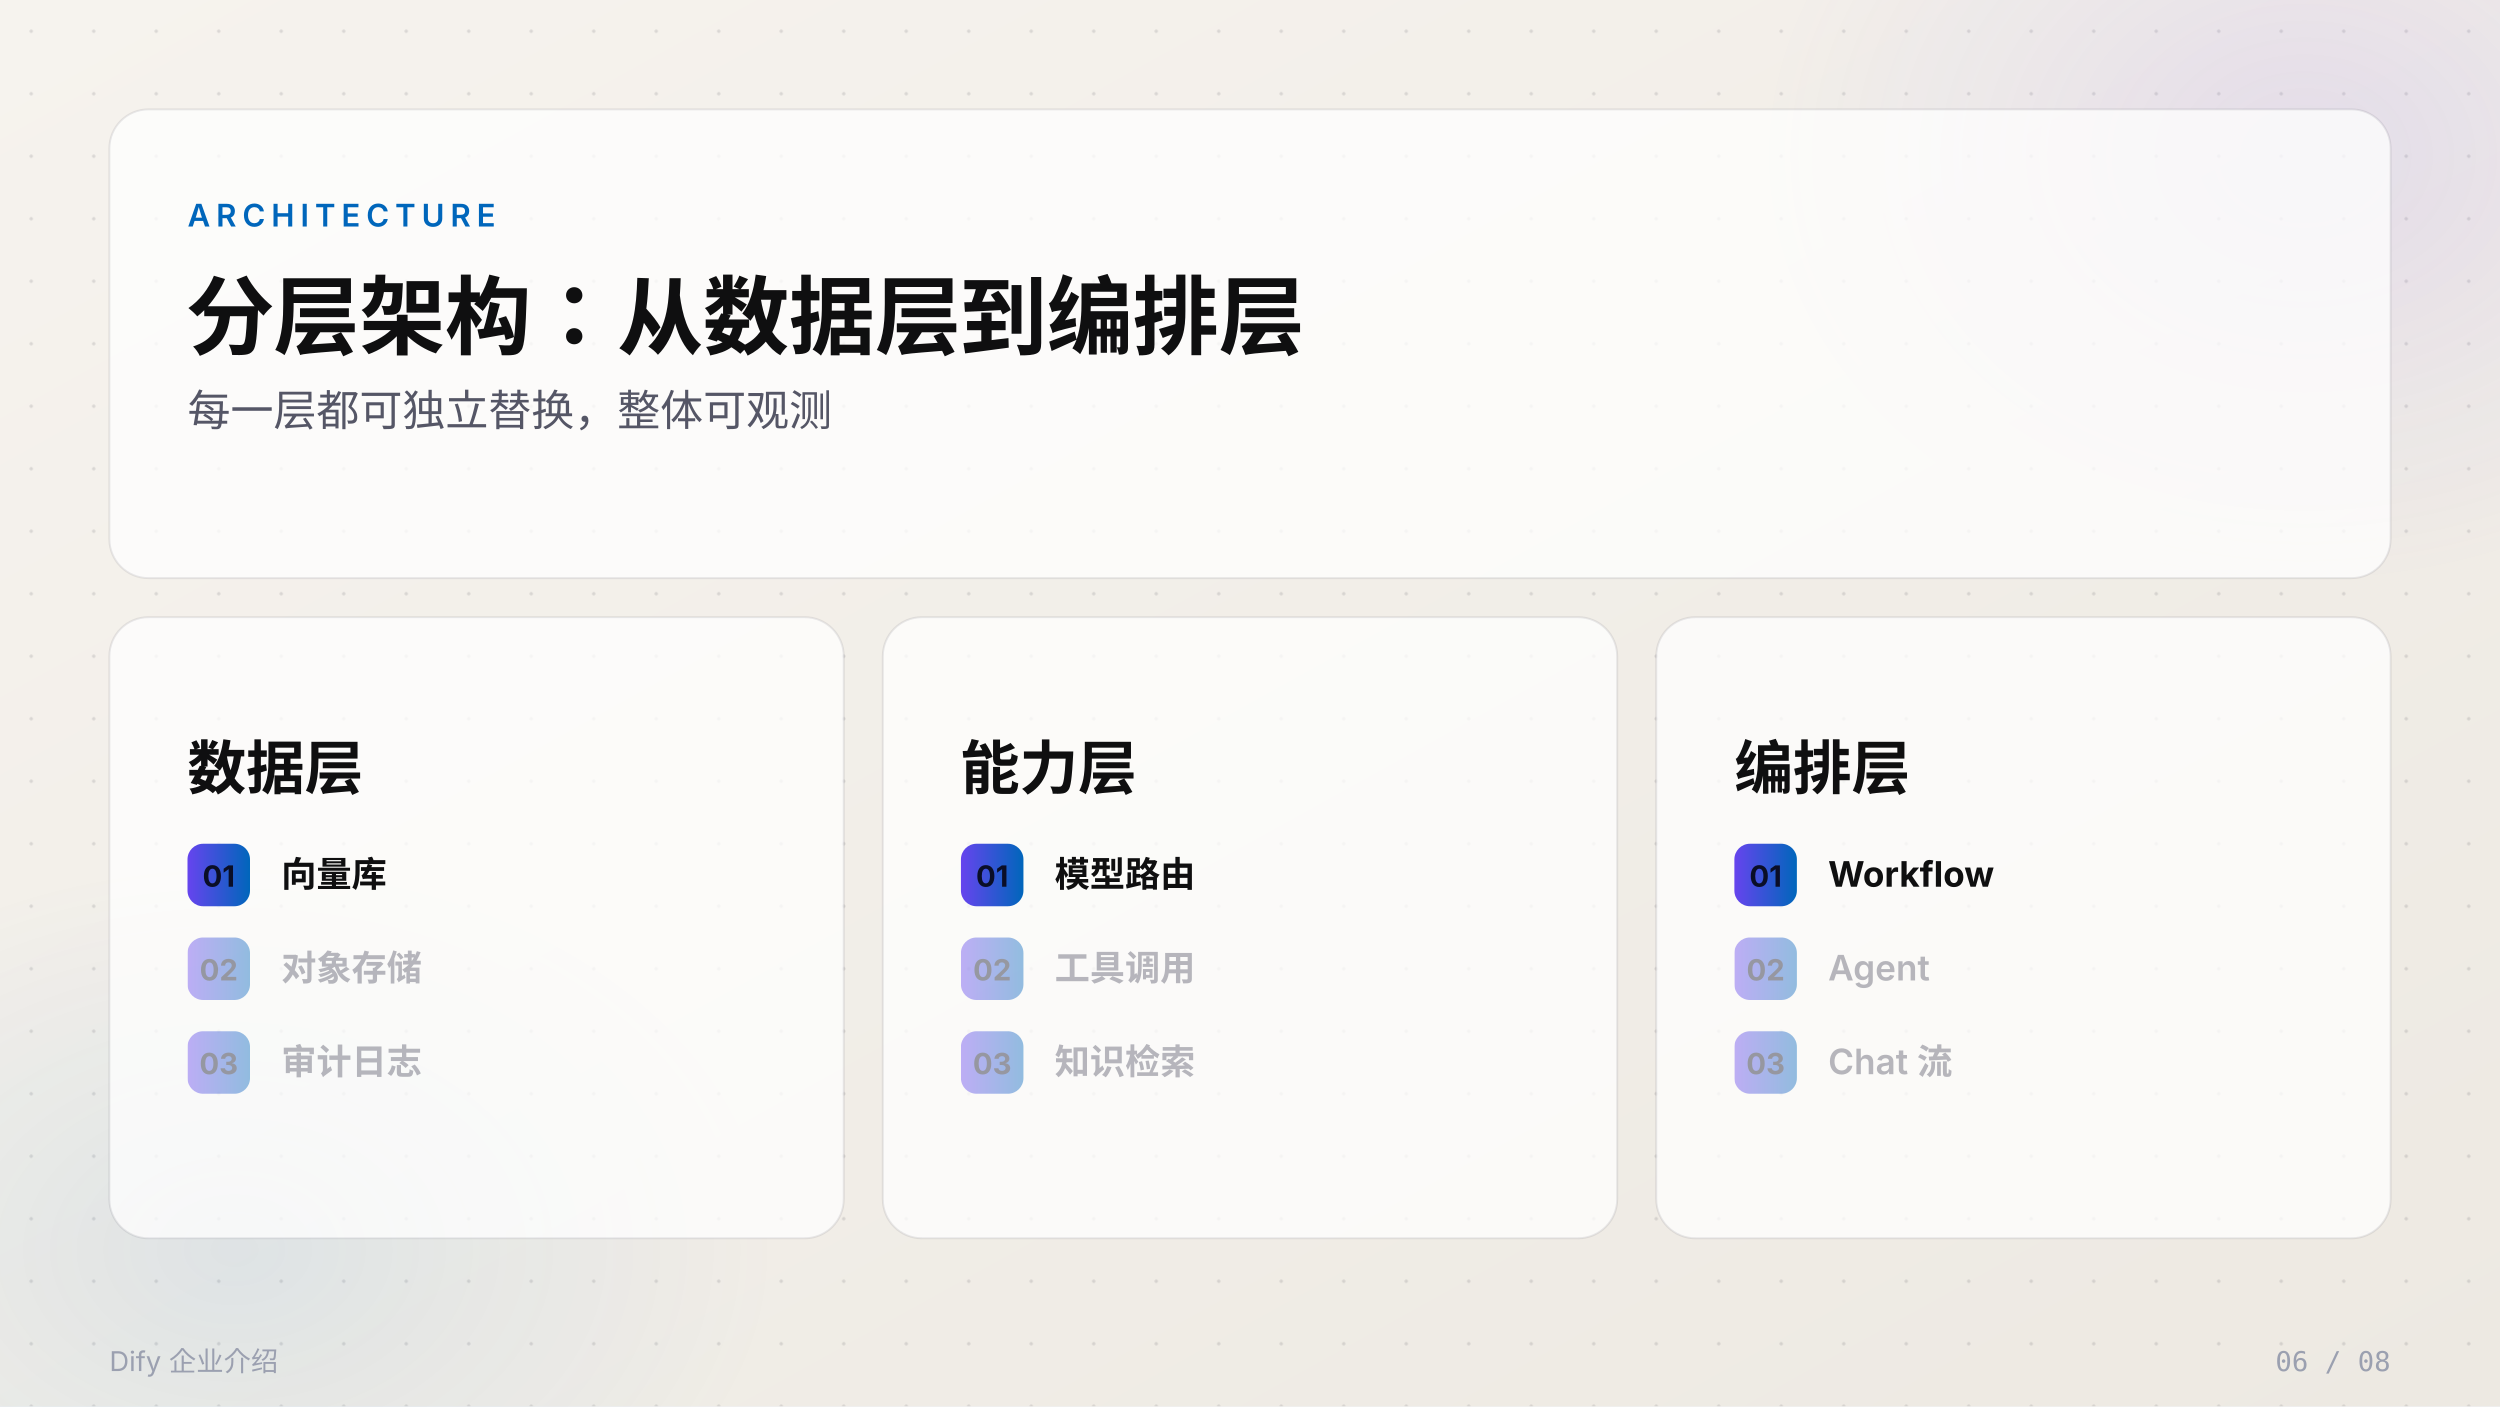
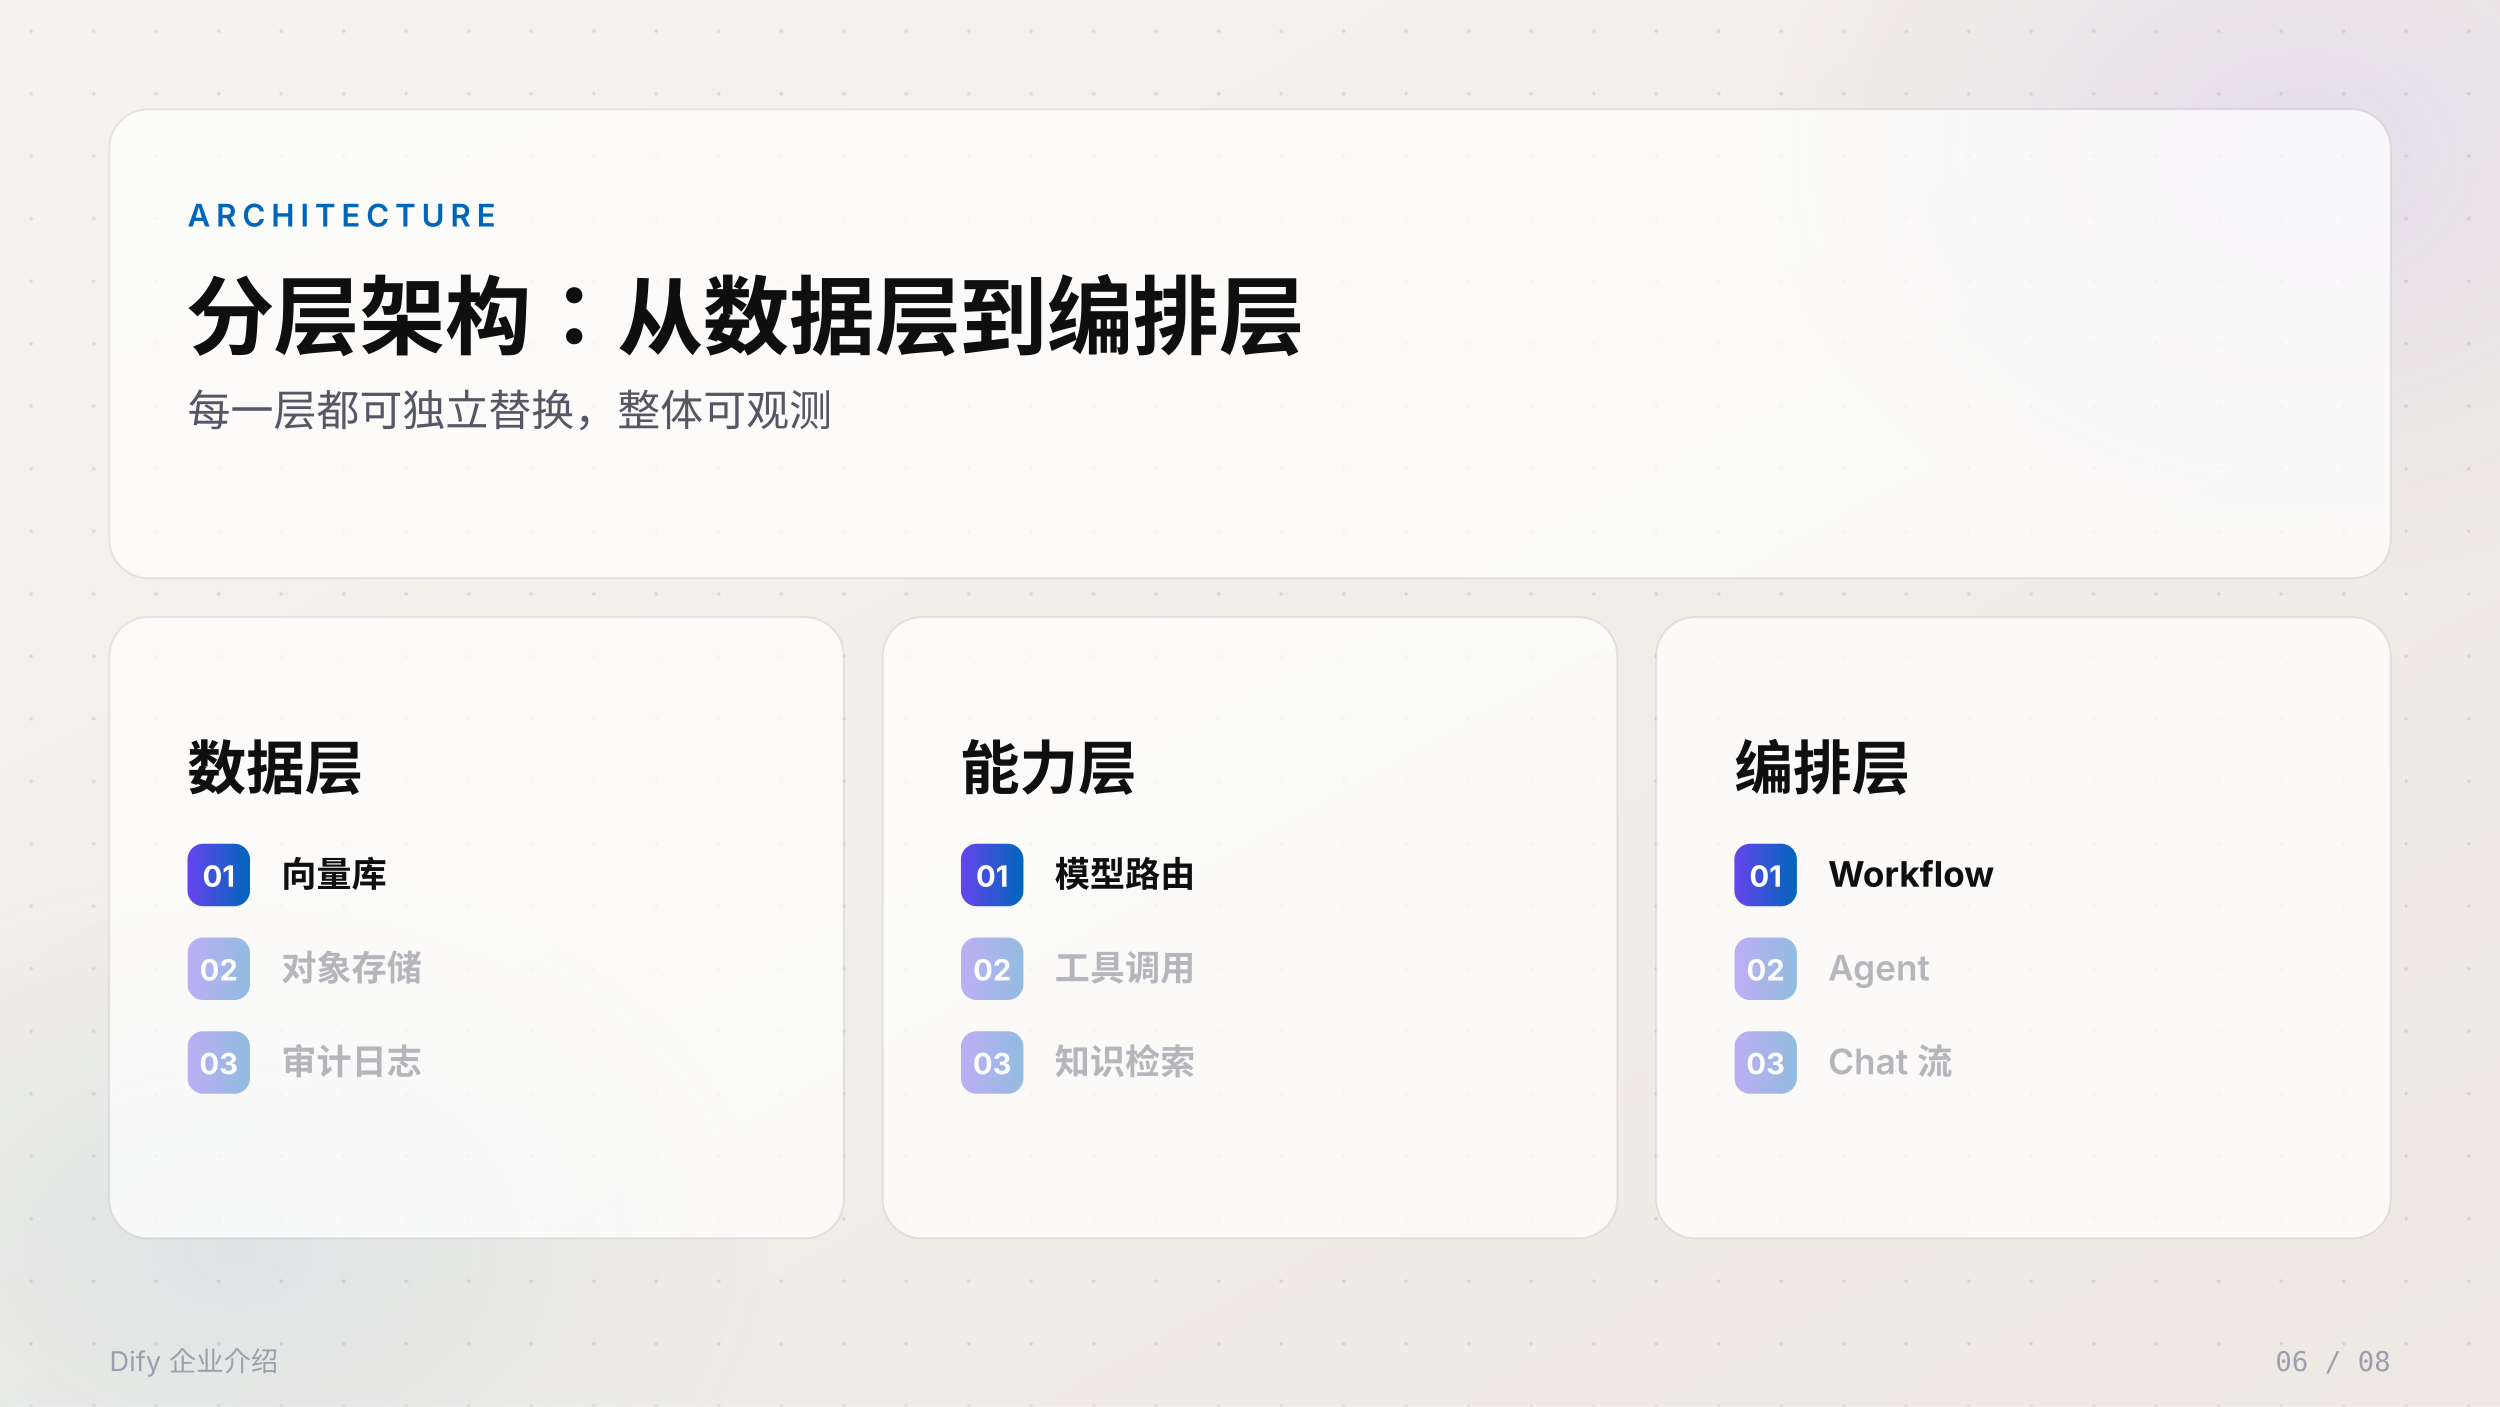
<svg xmlns="http://www.w3.org/2000/svg" viewBox="0 0 1280 720" width="1280" height="720">
  <defs>
    <linearGradient id="bg-grad" x1="0%" y1="0%" x2="100%" y2="100%">
      <stop offset="0%" stop-color="#F6F3EE" />
      <stop offset="100%" stop-color="#EDE9E2" />
    </linearGradient>
    <linearGradient id="accent-grad" x1="0%" y1="0%" x2="100%" y2="0%">
      <stop offset="0%" stop-color="#6644ee" />
      <stop offset="100%" stop-color="#0066bb" />
    </linearGradient>
    <linearGradient id="accent-grad-v" x1="0%" y1="0%" x2="0%" y2="100%">
      <stop offset="0%" stop-color="#6644ee" />
      <stop offset="100%" stop-color="#0066bb" />
    </linearGradient>
    <radialGradient id="spot-1" cx="50%" cy="50%" r="50%">
      <stop offset="0%" stop-color="#6644ee" stop-opacity="0.1" />
      <stop offset="100%" stop-color="#6644ee" stop-opacity="0" />
    </radialGradient>
    <radialGradient id="spot-2" cx="50%" cy="50%" r="50%">
      <stop offset="0%" stop-color="#0066bb" stop-opacity="0.08" />
      <stop offset="100%" stop-color="#0066bb" stop-opacity="0" />
    </radialGradient>
    <pattern id="bg-texture" width="32" height="32" patternUnits="userSpaceOnUse">
      <circle cx="16" cy="16" r="0.9" fill="#1a1a2e" fill-opacity="0.12" />
    </pattern>
  </defs>
  <style type="text/css">
    text { font-family: 'PingFang SC', 'Microsoft YaHei', 'SF Pro Display', 'Inter', sans-serif; }
    .mono { font-family: 'SF Mono', 'JetBrains Mono', Menlo, monospace; }
    .eyebrow { font-size: 16px; fill: #0066bb; letter-spacing: 3px; font-weight: 600; }
    .h1 { font-size: 60px; fill: #0F0F10; font-weight: 700; }
    .h2 { font-size: 44px; fill: #0F0F10; font-weight: 700; }
    .h3 { font-size: 30px; fill: #0F0F10; font-weight: 600; }
    .h4 { font-size: 22px; fill: #0F0F10; font-weight: 600; }
    .body { font-size: 18px; fill: #555666; }
    .small { font-size: 14px; fill: #9BA0B0; }
    .stat-huge { font-size: 110px; fill: #0F0F10; font-weight: 800; }
    .stat-unit { font-size: 28px; fill: #555666; font-weight: 500; }
  </style>
  <rect width="1280" height="720" fill="url(#bg-grad)" />
  <rect width="1280" height="720" fill="url(#bg-texture)" />
  <ellipse cx="1180" cy="80" rx="280" ry="220" fill="url(#spot-1)" />
  <ellipse cx="120" cy="640" rx="280" ry="200" fill="url(#spot-2)" />
  <g transform="translate(56, 56)">
    <rect x="0" y="0" width="1168" height="240" rx="20" fill="#FFFFFF" fill-opacity="0.75" stroke="#1a1a2e" stroke-opacity="0.09" stroke-width="1" />
    <svg x="40" y="40" width="1088" height="160" viewBox="0 0 1088 160">
      <text x="0" y="20" class="eyebrow">ARCHITECTURE</text>
      <text x="0" y="82" font-size="44" fill="#0F0F10" font-weight="700">分层架构：从数据层到编排层</text>
      <text x="0" y="122" font-size="22" fill="#555666" font-weight="400">每一层都可独立替换，整体可观测</text>
    </svg>
  </g>
  <g transform="translate(56, 316)">
    <rect x="0" y="0" width="376" height="318" rx="20" fill="#FFFFFF" fill-opacity="0.75" stroke="#1a1a2e" stroke-opacity="0.09" stroke-width="1" />
    <svg x="40" y="40" width="296" height="238" viewBox="0 0 296 238">
      <text x="0" y="48" class="h3">数据层</text>
      <g transform="translate(0, 76)" opacity="1.0">
        <rect x="-12" y="0" width="4" height="32" rx="2" fill="url(#accent-grad)" />
        <rect x="0" y="0" width="32" height="32" rx="8" fill="url(#accent-grad)" />
-         <text x="16" y="22" text-anchor="middle" font-size="15" font-weight="700" fill="#0a0e27">01</text>
+         <text x="16" y="22" text-anchor="middle" font-size="15" font-weight="700" fill="#ffffff">01</text>
        <text x="48" y="22" font-size="18" fill="#0F0F10" font-weight="700">向量库</text>
      </g>
      <g transform="translate(0, 124)" opacity="0.42">
        <rect x="0" y="0" width="32" height="32" rx="8" fill="url(#accent-grad)" />
-         <text x="16" y="22" text-anchor="middle" font-size="15" font-weight="700" fill="#0a0e27">02</text>
+         <text x="16" y="22" text-anchor="middle" font-size="15" font-weight="700" fill="#ffffff">02</text>
        <text x="48" y="22" font-size="18" fill="#555666" font-weight="600">对象存储</text>
      </g>
      <g transform="translate(0, 172)" opacity="0.42">
        <rect x="0" y="0" width="32" height="32" rx="8" fill="url(#accent-grad)" />
-         <text x="16" y="22" text-anchor="middle" font-size="15" font-weight="700" fill="#0a0e27">03</text>
+         <text x="16" y="22" text-anchor="middle" font-size="15" font-weight="700" fill="#ffffff">03</text>
        <text x="48" y="22" font-size="18" fill="#555666" font-weight="600">审计日志</text>
      </g>
    </svg>
  </g>
  <g transform="translate(452, 316)">
    <rect x="0" y="0" width="376" height="318" rx="20" fill="#FFFFFF" fill-opacity="0.75" stroke="#1a1a2e" stroke-opacity="0.09" stroke-width="1" />
    <svg x="40" y="40" width="296" height="238" viewBox="0 0 296 238">
      <text x="0" y="48" class="h3">能力层</text>
      <g transform="translate(0, 76)" opacity="1.0">
        <rect x="-12" y="0" width="4" height="32" rx="2" fill="url(#accent-grad)" />
        <rect x="0" y="0" width="32" height="32" rx="8" fill="url(#accent-grad)" />
-         <text x="16" y="22" text-anchor="middle" font-size="15" font-weight="700" fill="#0a0e27">01</text>
+         <text x="16" y="22" text-anchor="middle" font-size="15" font-weight="700" fill="#ffffff">01</text>
        <text x="48" y="22" font-size="18" fill="#0F0F10" font-weight="700">模型路由</text>
      </g>
      <g transform="translate(0, 124)" opacity="0.42">
        <rect x="0" y="0" width="32" height="32" rx="8" fill="url(#accent-grad)" />
-         <text x="16" y="22" text-anchor="middle" font-size="15" font-weight="700" fill="#0a0e27">02</text>
+         <text x="16" y="22" text-anchor="middle" font-size="15" font-weight="700" fill="#ffffff">02</text>
        <text x="48" y="22" font-size="18" fill="#555666" font-weight="600">工具调用</text>
      </g>
      <g transform="translate(0, 172)" opacity="0.42">
        <rect x="0" y="0" width="32" height="32" rx="8" fill="url(#accent-grad)" />
-         <text x="16" y="22" text-anchor="middle" font-size="15" font-weight="700" fill="#0a0e27">03</text>
+         <text x="16" y="22" text-anchor="middle" font-size="15" font-weight="700" fill="#ffffff">03</text>
        <text x="48" y="22" font-size="18" fill="#555666" font-weight="600">知识检索</text>
      </g>
    </svg>
  </g>
  <g transform="translate(848, 316)">
    <rect x="0" y="0" width="376" height="318" rx="20" fill="#FFFFFF" fill-opacity="0.75" stroke="#1a1a2e" stroke-opacity="0.09" stroke-width="1" />
    <svg x="40" y="40" width="296" height="238" viewBox="0 0 296 238">
      <text x="0" y="48" class="h3">编排层</text>
      <g transform="translate(0, 76)" opacity="1.0">
        <rect x="-12" y="0" width="4" height="32" rx="2" fill="url(#accent-grad)" />
        <rect x="0" y="0" width="32" height="32" rx="8" fill="url(#accent-grad)" />
-         <text x="16" y="22" text-anchor="middle" font-size="15" font-weight="700" fill="#0a0e27">01</text>
+         <text x="16" y="22" text-anchor="middle" font-size="15" font-weight="700" fill="#ffffff">01</text>
        <text x="48" y="22" font-size="18" fill="#0F0F10" font-weight="700">Workflow</text>
      </g>
      <g transform="translate(0, 124)" opacity="0.42">
        <rect x="0" y="0" width="32" height="32" rx="8" fill="url(#accent-grad)" />
-         <text x="16" y="22" text-anchor="middle" font-size="15" font-weight="700" fill="#0a0e27">02</text>
+         <text x="16" y="22" text-anchor="middle" font-size="15" font-weight="700" fill="#ffffff">02</text>
        <text x="48" y="22" font-size="18" fill="#555666" font-weight="600">Agent</text>
      </g>
      <g transform="translate(0, 172)" opacity="0.42">
        <rect x="0" y="0" width="32" height="32" rx="8" fill="url(#accent-grad)" />
-         <text x="16" y="22" text-anchor="middle" font-size="15" font-weight="700" fill="#0a0e27">03</text>
+         <text x="16" y="22" text-anchor="middle" font-size="15" font-weight="700" fill="#ffffff">03</text>
        <text x="48" y="22" font-size="18" fill="#555666" font-weight="600">Chat 流</text>
      </g>
    </svg>
  </g>
  <text x="56" y="702" class="small">Dify 企业介绍</text>
  <text x="1224" y="702" class="small mono" text-anchor="end">06 / 08</text>
</svg>
